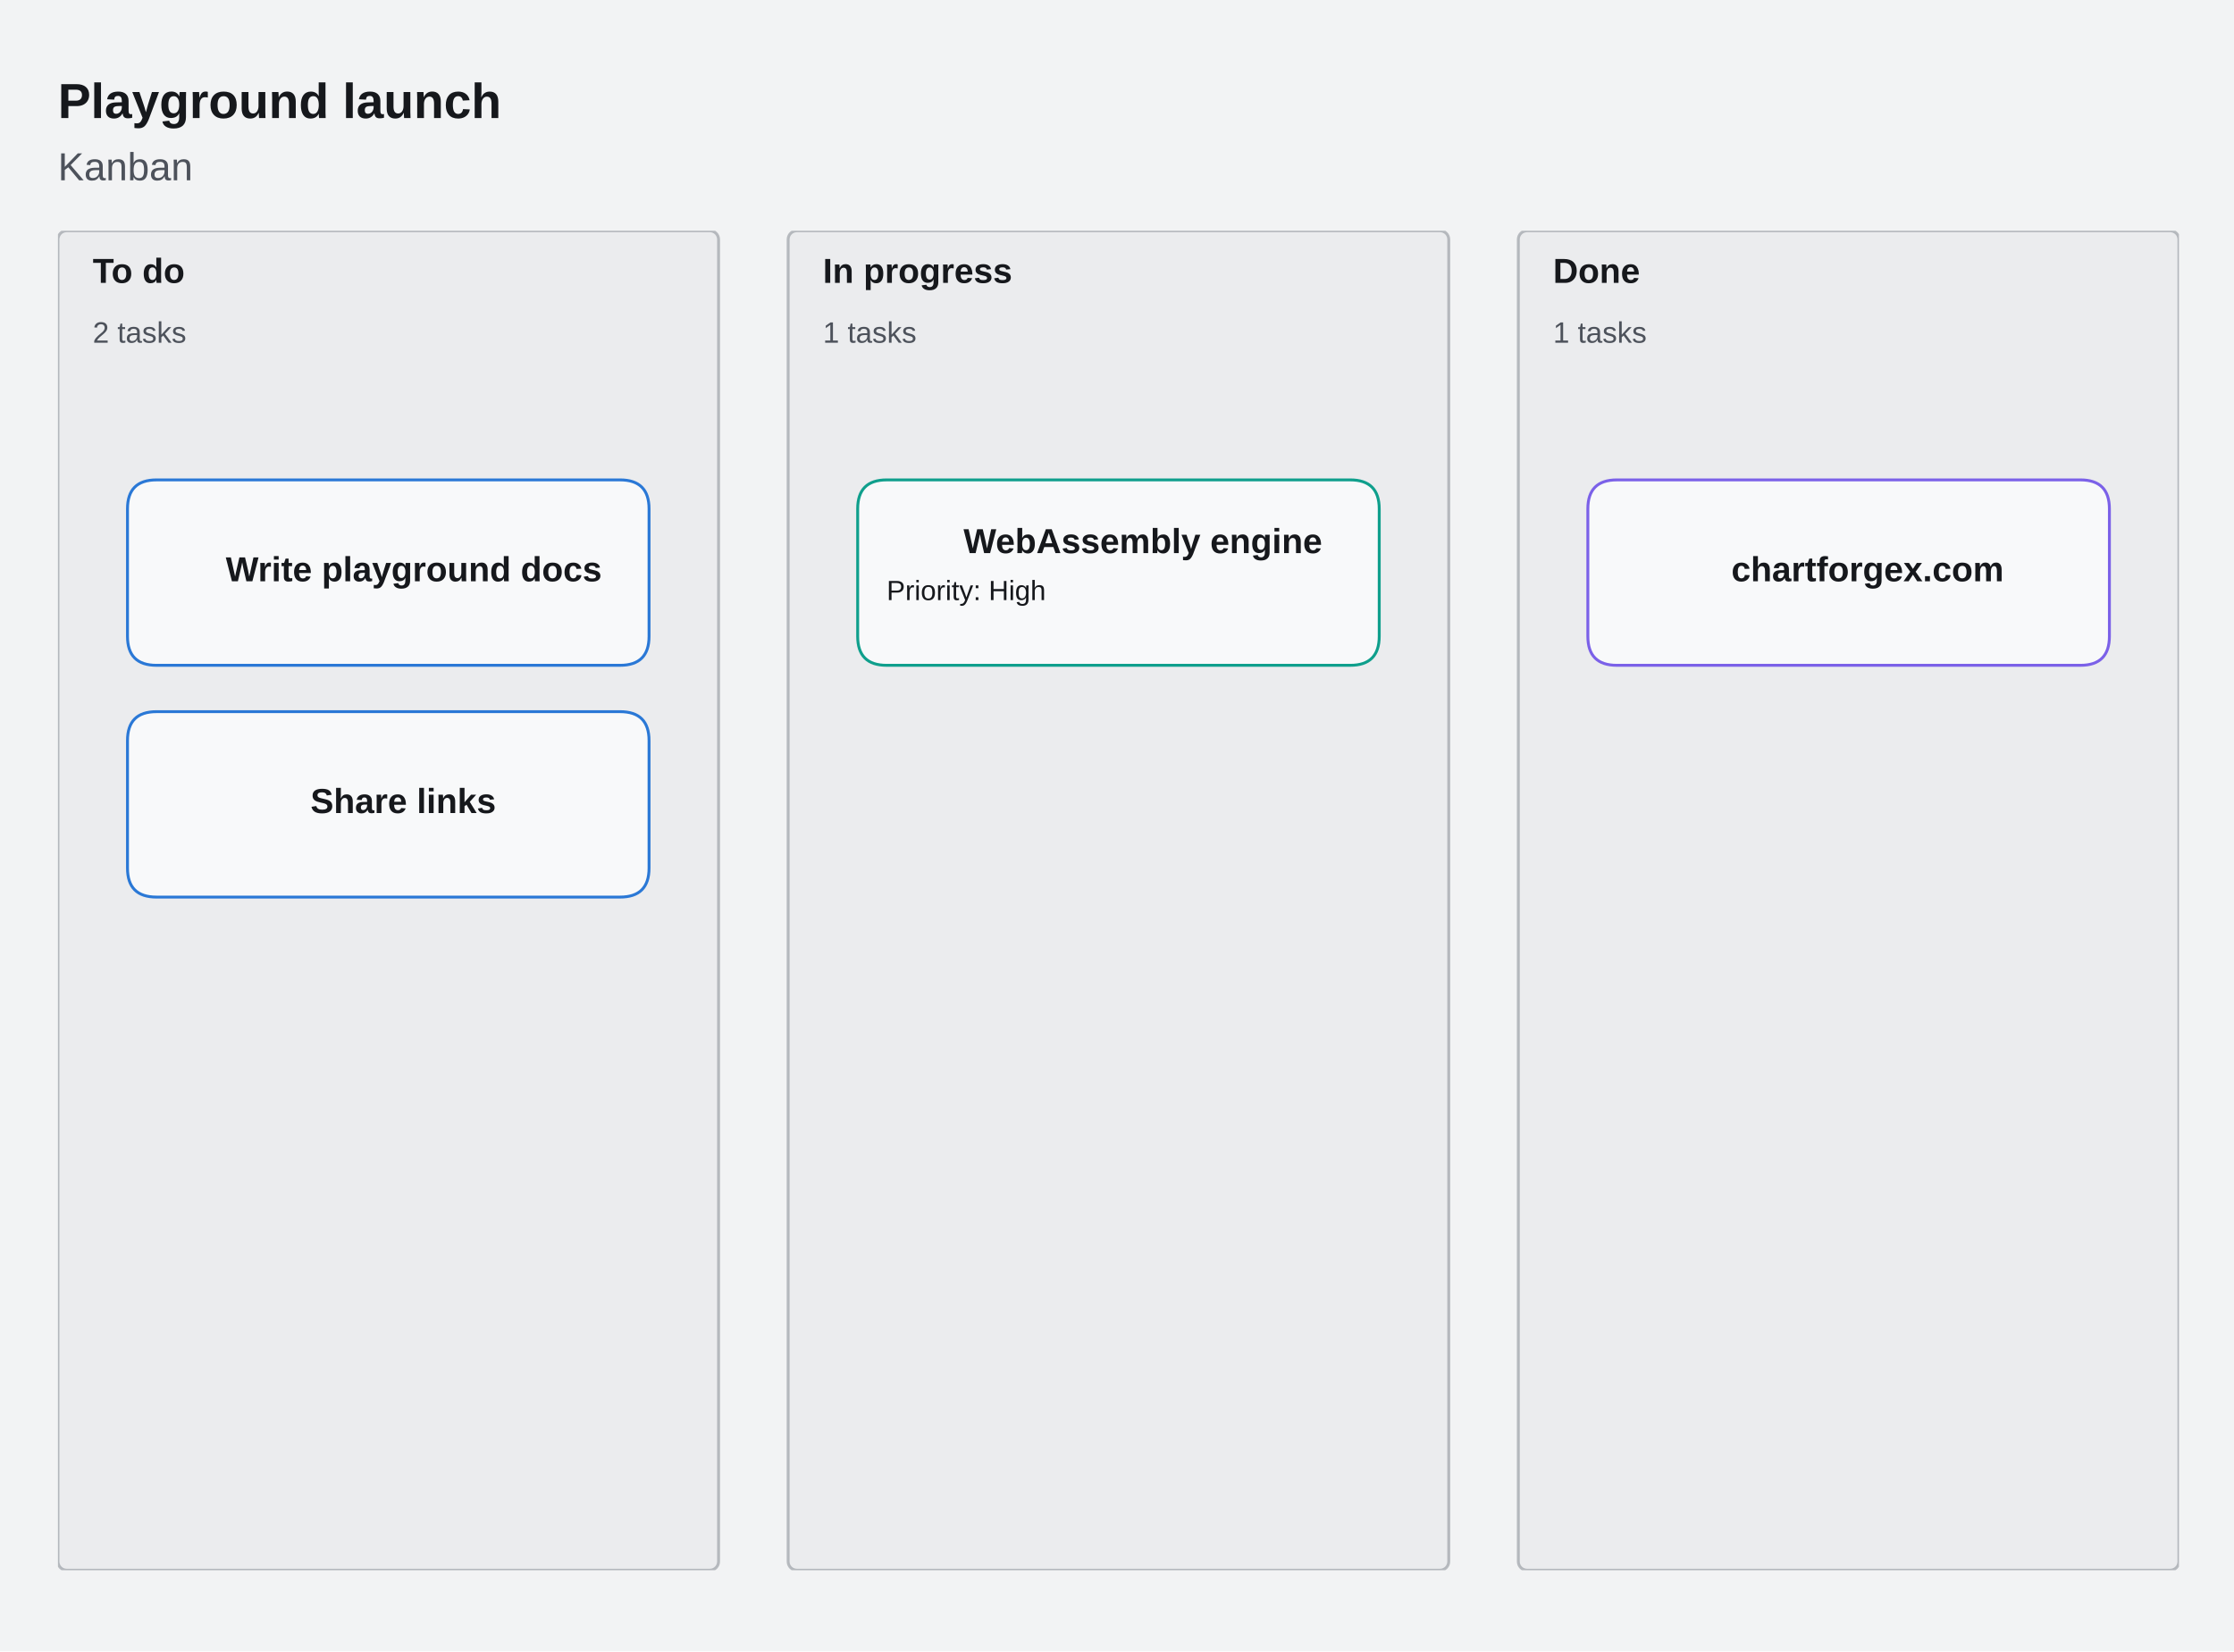
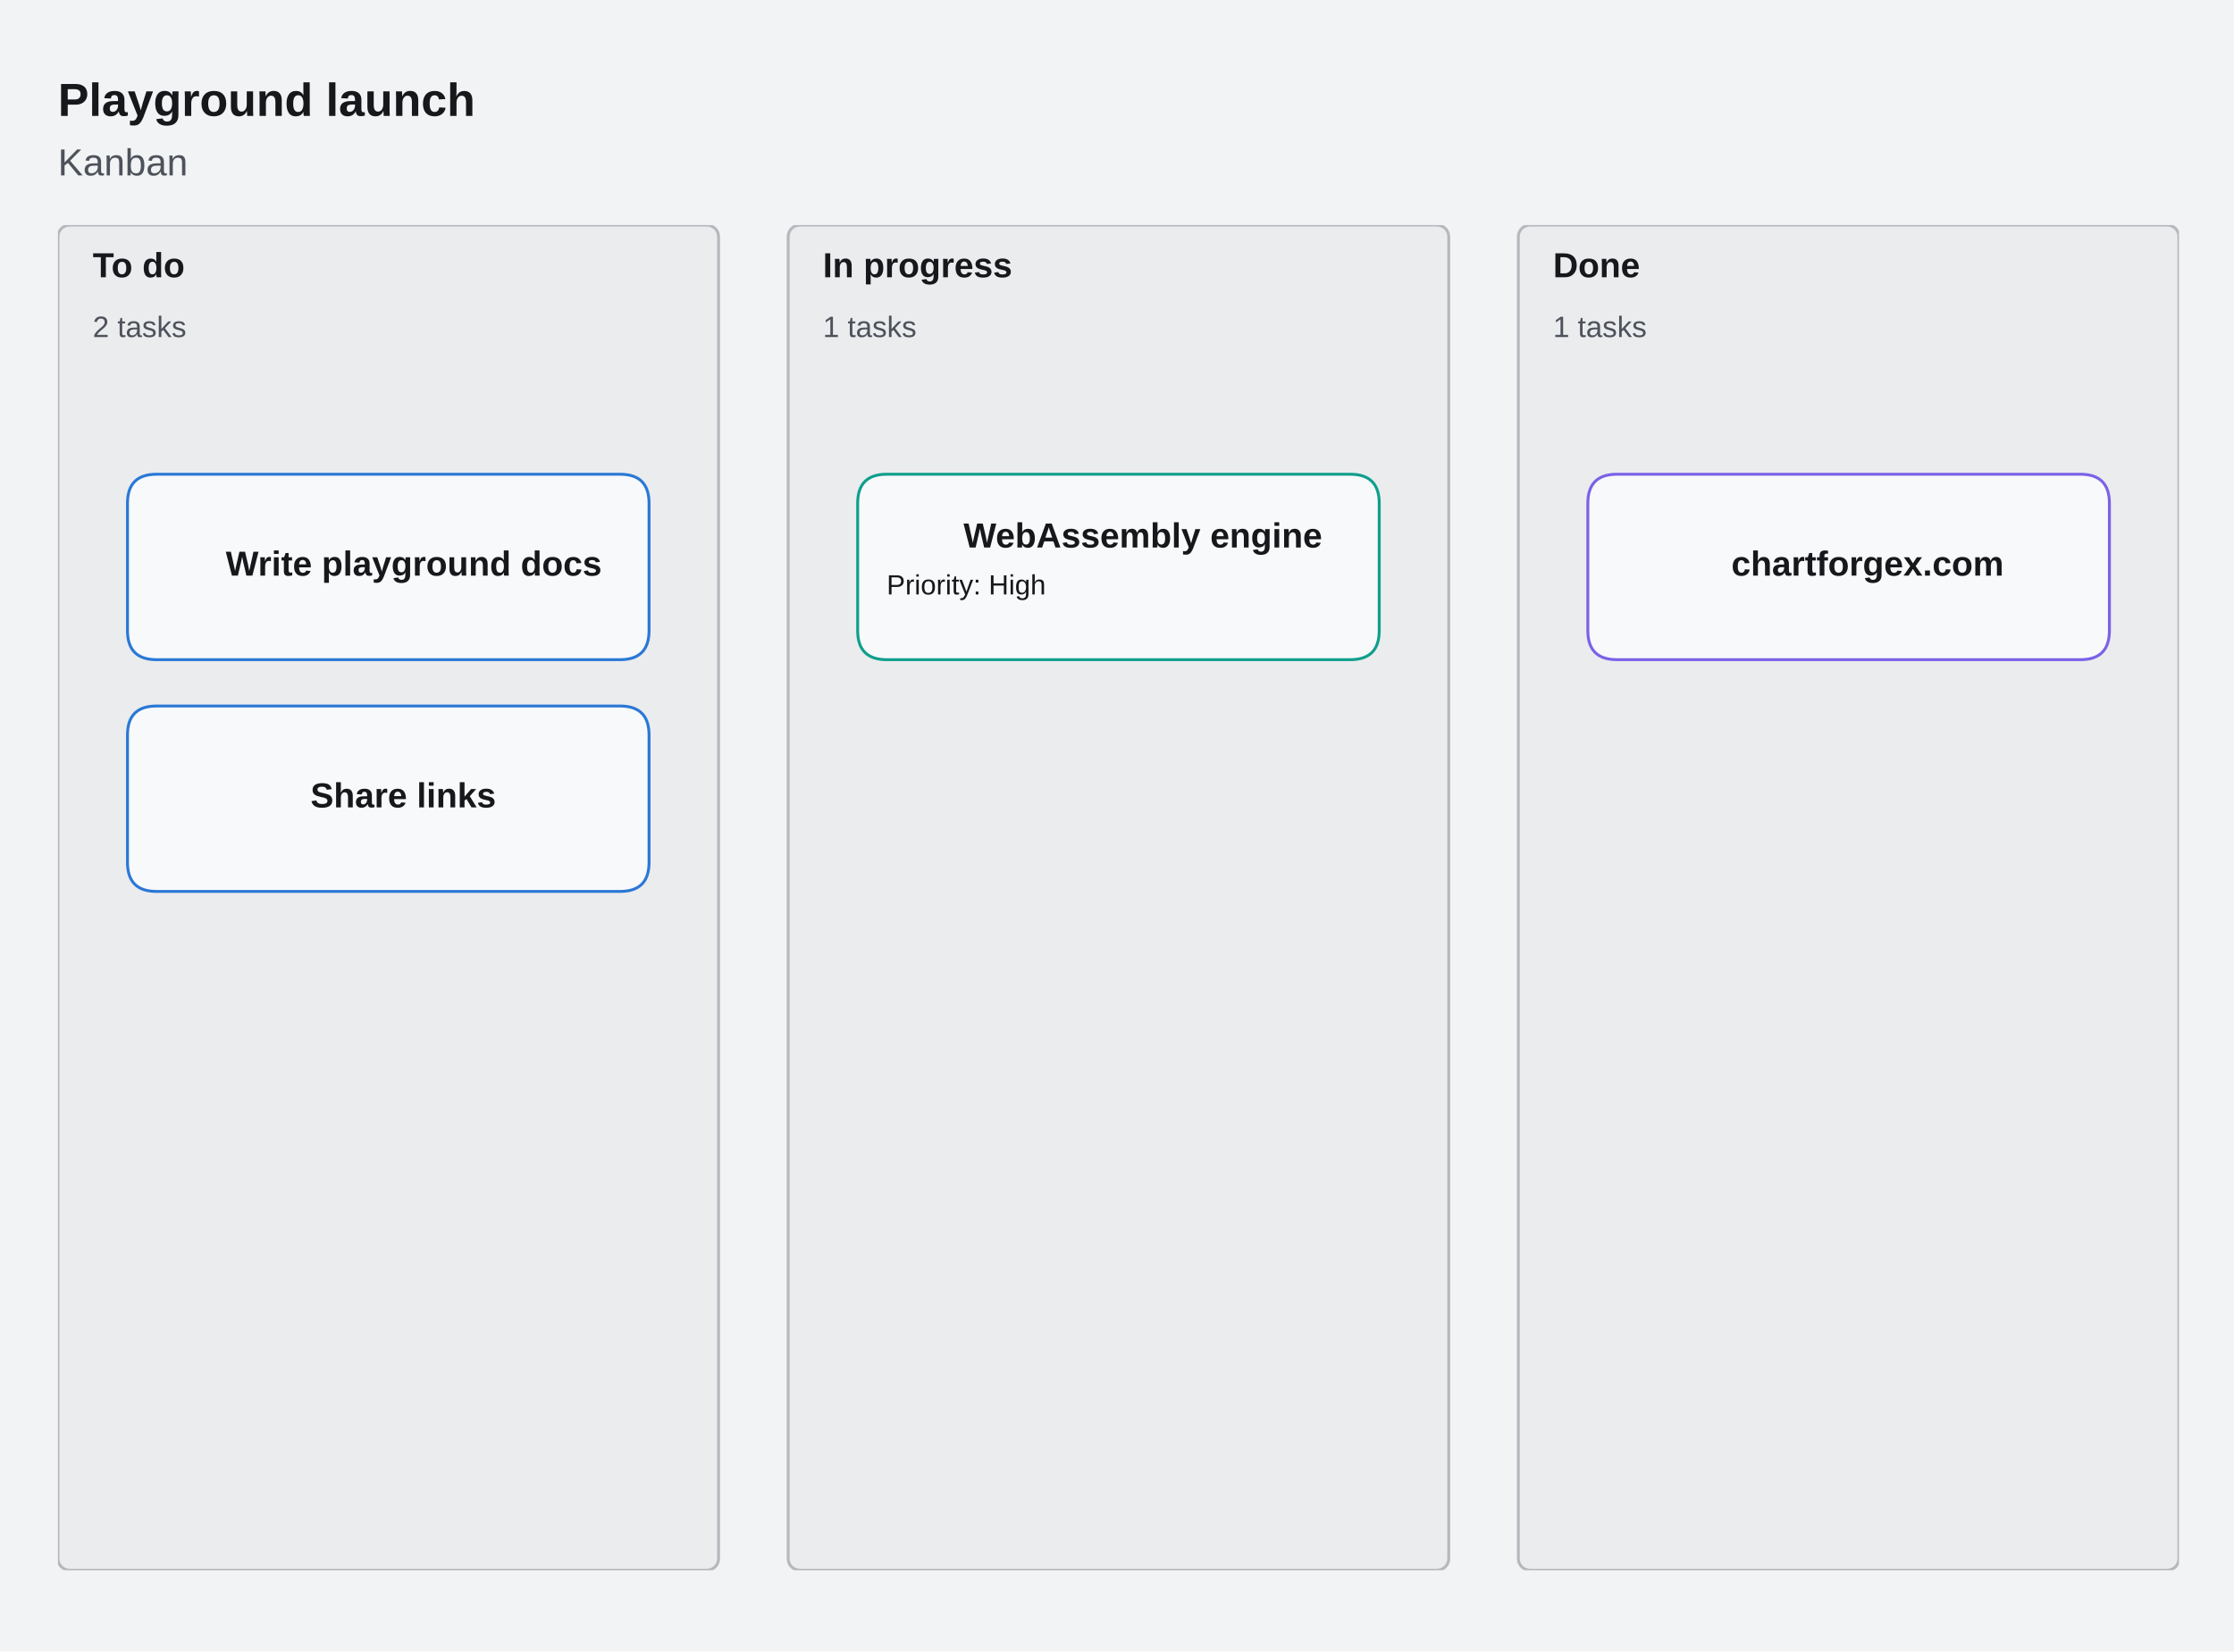
<svg xmlns="http://www.w3.org/2000/svg" width="771" height="570" viewBox="8 0 771 570" stroke-linecap="round" stroke-linejoin="round" style="max-width:100%;height:auto;display:block" role="img" aria-label="Playground launch" aria-labelledby="cfx-mm-kanban-l-title" aria-describedby="cfx-mm-kanban-l-description">
  <defs>
    <clipPath id="cfx-mm-kanban-l-clip-1" clipPathUnits="userSpaceOnUse">
      <rect x="28" y="28" width="732" height="514" />
    </clipPath>
    <clipPath id="cfx-mm-kanban-l-clip-10" clipPathUnits="userSpaceOnUse">
-       <rect x="28" y="79.65" width="732" height="462.35" />
+       <rect x="28" y="77.7" width="732" height="464.3" />
    </clipPath>
  </defs>
  <rect x="0" y="0" width="788" height="570" rx="0" data-cfx-role="background" fill="#F2F3F4" stroke="none" stroke-width="1" />
  <g clip-path="url(#cfx-mm-kanban-l-clip-1)">
-     <g data-cfx-role="frame-heading-source" data-cfx-authored-font-request="Calibri, Carlito, Segoe UI, Arial, system-ui, sans-serif|700|normal|17|">
+     <g data-cfx-role="frame-heading-source" data-cfx-authored-font-request="Calibri, Carlito, Segoe UI, Arial, system-ui, sans-serif|600|normal|16|">
      <g data-cfx-role="frame-heading">
-         <text x="28" y="40.75" font-family="Calibri, Carlito, Segoe UI, Arial, system-ui, sans-serif" font-size="17" font-weight="700" font-style="normal" fill="#16181C" xml:space="preserve" style="white-space:pre;font-language-override:normal;font-palette:normal">Playground launch</text>
+         <text x="28" y="40" font-family="Calibri, Carlito, Segoe UI, Arial, system-ui, sans-serif" font-size="16" font-weight="600" font-style="normal" fill="#16181C" xml:space="preserve" style="white-space:pre;font-language-override:normal;font-palette:normal">Playground launch</text>
      </g>
    </g>
-     <g data-cfx-role="frame-heading-source" data-cfx-authored-font-request="Calibri, Carlito, Segoe UI, Arial, system-ui, sans-serif|400|normal|13.5|">
+     <g data-cfx-role="frame-heading-source" data-cfx-authored-font-request="Calibri, Carlito, Segoe UI, Arial, system-ui, sans-serif|400|normal|13|">
      <g data-cfx-role="frame-heading">
-         <text x="28" y="62.225" font-family="Calibri, Carlito, Segoe UI, Arial, system-ui, sans-serif" font-size="13.5" font-weight="400" font-style="normal" fill="#4D525B" xml:space="preserve" style="white-space:pre;font-language-override:normal;font-palette:normal">Kanban</text>
+         <text x="28" y="60.55" font-family="Calibri, Carlito, Segoe UI, Arial, system-ui, sans-serif" font-size="13" font-weight="400" font-style="normal" fill="#4D525B" xml:space="preserve" style="white-space:pre;font-language-override:normal;font-palette:normal">Kanban</text>
      </g>
    </g>
  </g>
  <g id="cfx-mm-kanban-l-node-9" data-cfx-source-id="mermaid-kanban" data-cfx-role="topology" class="cfx-topology" data-canvas-surface-style="Plain" data-cfx-active-scenario="" data-cfx-map-background-style="Dots" data-cfx-projection="" data-cfx-scenario-count="0" data-cfx-scenario-ids="" data-cfx-scenarios="[]" data-cfx-viewport="" data-chart-id="mermaid-kanban" data-fit-content-to-viewport="false" data-header-style="Standard" data-layout-direction="LeftToRight" data-layout-mode="DenseGrouped" data-node-surface-style="Card" data-visual-style="Default">
    <g clip-path="url(#cfx-mm-kanban-l-clip-10)">
      <g id="cfx-mm-kanban-l-node-11" data-cfx-source-id="todo" data-cfx-role="topology-group" class="cfx-topology__group cfx-mermaid-kanban-column" data-cfx-meta-mermaid-id="todo" data-cfx-meta-mermaid-order="0" data-cfx-meta-mermaid-source-column="3" data-cfx-meta-mermaid-source-label="To do" data-cfx-meta-mermaid-source-length="11" data-cfx-meta-mermaid-source-line="5" data-cfx-selected="false" data-cfx-status="Unknown" data-group-applied-layout-policy="VerticalStack" data-group-color="" data-group-id="todo" data-group-label="To do" data-group-layout-direction="" data-group-layout-policy="VerticalStack" data-group-symbol="" data-parent-group-id="" data-scenario-ids="" data-scenario-step-indices="">
-         <rect x="28" y="79.65" width="228" height="462.35" rx="3" data-cfx-role="topology-group-surface" fill="rgba(124,129,138,0.059)" stroke="rgba(124,129,138,0.502)" stroke-width="1" />
+         <rect x="28" y="77.7" width="228" height="464.3" rx="4" data-cfx-role="topology-group-surface" fill="rgba(124,129,138,0.059)" stroke="rgba(124,129,138,0.502)" stroke-width="1" />
        <g data-cfx-role="topology-group-label">
-           <text x="40" y="97.65" font-family="Calibri, Carlito, Segoe UI, Arial, system-ui, sans-serif" font-size="12" font-weight="600" font-style="normal" fill="#16181C" xml:space="preserve" style="white-space:pre;font-language-override:normal;font-palette:normal">To do</text>
+           <text x="40" y="95.7" font-family="Calibri, Carlito, Segoe UI, Arial, system-ui, sans-serif" font-size="12" font-weight="600" font-style="normal" fill="#16181C" xml:space="preserve" style="white-space:pre;font-language-override:normal;font-palette:normal">To do</text>
        </g>
        <g data-cfx-role="topology-group-subtitle">
-           <text x="40" y="118.3" font-family="Calibri, Carlito, Segoe UI, Arial, system-ui, sans-serif" font-size="10.2" font-weight="400" font-style="normal" fill="#4D525B" xml:space="preserve" style="white-space:pre;font-language-override:normal;font-palette:normal">2 tasks</text>
+           <text x="40" y="116.35" font-family="Calibri, Carlito, Segoe UI, Arial, system-ui, sans-serif" font-size="10.2" font-weight="400" font-style="normal" fill="#4D525B" xml:space="preserve" style="white-space:pre;font-language-override:normal;font-palette:normal">2 tasks</text>
        </g>
      </g>
      <g id="cfx-mm-kanban-l-node-16" data-cfx-source-id="doing" data-cfx-role="topology-group" class="cfx-topology__group cfx-mermaid-kanban-column" data-cfx-meta-mermaid-id="doing" data-cfx-meta-mermaid-order="1" data-cfx-meta-mermaid-source-column="3" data-cfx-meta-mermaid-source-label="In progress" data-cfx-meta-mermaid-source-length="18" data-cfx-meta-mermaid-source-line="8" data-cfx-selected="false" data-cfx-status="Unknown" data-group-applied-layout-policy="VerticalStack" data-group-color="" data-group-id="doing" data-group-label="In progress" data-group-layout-direction="" data-group-layout-policy="VerticalStack" data-group-symbol="" data-parent-group-id="" data-scenario-ids="" data-scenario-step-indices="">
-         <rect x="280" y="79.65" width="228" height="462.35" rx="3" data-cfx-role="topology-group-surface" fill="rgba(124,129,138,0.059)" stroke="rgba(124,129,138,0.502)" stroke-width="1" />
+         <rect x="280" y="77.7" width="228" height="464.3" rx="4" data-cfx-role="topology-group-surface" fill="rgba(124,129,138,0.059)" stroke="rgba(124,129,138,0.502)" stroke-width="1" />
        <g data-cfx-role="topology-group-label">
-           <text x="292" y="97.65" font-family="Calibri, Carlito, Segoe UI, Arial, system-ui, sans-serif" font-size="12" font-weight="600" font-style="normal" fill="#16181C" xml:space="preserve" style="white-space:pre;font-language-override:normal;font-palette:normal">In progress</text>
+           <text x="292" y="95.7" font-family="Calibri, Carlito, Segoe UI, Arial, system-ui, sans-serif" font-size="12" font-weight="600" font-style="normal" fill="#16181C" xml:space="preserve" style="white-space:pre;font-language-override:normal;font-palette:normal">In progress</text>
        </g>
        <g data-cfx-role="topology-group-subtitle">
-           <text x="292" y="118.3" font-family="Calibri, Carlito, Segoe UI, Arial, system-ui, sans-serif" font-size="10.2" font-weight="400" font-style="normal" fill="#4D525B" xml:space="preserve" style="white-space:pre;font-language-override:normal;font-palette:normal">1 tasks</text>
+           <text x="292" y="116.35" font-family="Calibri, Carlito, Segoe UI, Arial, system-ui, sans-serif" font-size="10.2" font-weight="400" font-style="normal" fill="#4D525B" xml:space="preserve" style="white-space:pre;font-language-override:normal;font-palette:normal">1 tasks</text>
        </g>
      </g>
      <g id="cfx-mm-kanban-l-node-21" data-cfx-source-id="done" data-cfx-role="topology-group" class="cfx-topology__group cfx-mermaid-kanban-column" data-cfx-meta-mermaid-id="done" data-cfx-meta-mermaid-order="2" data-cfx-meta-mermaid-source-column="3" data-cfx-meta-mermaid-source-label="Done" data-cfx-meta-mermaid-source-length="10" data-cfx-meta-mermaid-source-line="10" data-cfx-selected="false" data-cfx-status="Unknown" data-group-applied-layout-policy="VerticalStack" data-group-color="" data-group-id="done" data-group-label="Done" data-group-layout-direction="" data-group-layout-policy="VerticalStack" data-group-symbol="" data-parent-group-id="" data-scenario-ids="" data-scenario-step-indices="">
-         <rect x="532" y="79.65" width="228" height="462.35" rx="3" data-cfx-role="topology-group-surface" fill="rgba(124,129,138,0.059)" stroke="rgba(124,129,138,0.502)" stroke-width="1" />
+         <rect x="532" y="77.7" width="228" height="464.3" rx="4" data-cfx-role="topology-group-surface" fill="rgba(124,129,138,0.059)" stroke="rgba(124,129,138,0.502)" stroke-width="1" />
        <g data-cfx-role="topology-group-label">
-           <text x="544" y="97.65" font-family="Calibri, Carlito, Segoe UI, Arial, system-ui, sans-serif" font-size="12" font-weight="600" font-style="normal" fill="#16181C" xml:space="preserve" style="white-space:pre;font-language-override:normal;font-palette:normal">Done</text>
+           <text x="544" y="95.7" font-family="Calibri, Carlito, Segoe UI, Arial, system-ui, sans-serif" font-size="12" font-weight="600" font-style="normal" fill="#16181C" xml:space="preserve" style="white-space:pre;font-language-override:normal;font-palette:normal">Done</text>
        </g>
        <g data-cfx-role="topology-group-subtitle">
-           <text x="544" y="118.3" font-family="Calibri, Carlito, Segoe UI, Arial, system-ui, sans-serif" font-size="10.2" font-weight="400" font-style="normal" fill="#4D525B" xml:space="preserve" style="white-space:pre;font-language-override:normal;font-palette:normal">1 tasks</text>
+           <text x="544" y="116.35" font-family="Calibri, Carlito, Segoe UI, Arial, system-ui, sans-serif" font-size="10.2" font-weight="400" font-style="normal" fill="#4D525B" xml:space="preserve" style="white-space:pre;font-language-override:normal;font-palette:normal">1 tasks</text>
        </g>
      </g>
      <g id="cfx-mm-kanban-l-node-26" data-cfx-source-id="docs" data-cfx-role="topology-node" class="cfx-topology__node cfx-mermaid-kanban-task" data-cfx-meta-mermaid-column="todo" data-cfx-meta-mermaid-id="docs" data-cfx-meta-mermaid-order="0" data-cfx-meta-mermaid-source-column="5" data-cfx-meta-mermaid-source-label="Write playground docs" data-cfx-meta-mermaid-source-length="27" data-cfx-meta-mermaid-source-line="6" data-cfx-selected="false" data-cfx-status="Unknown" data-group-id="todo" data-group-label="To do" data-node-badge="" data-node-detail-count="0" data-node-display-mode="Card" data-node-id="docs" data-node-kind="Generic" data-node-label="Write playground docs" data-node-palette-index="0" data-node-shape="Rounded" data-scenario-ids="" data-scenario-step-indices="">
-         <path d="M 62 165.65 L 222 165.65 C 228.667 165.65 232 168.983 232 175.65 L 232 219.65 C 232 226.317 228.667 229.65 222 229.65 L 62 229.65 C 55.333 229.65 52 226.317 52 219.65 L 52 175.65 C 52 168.983 55.333 165.65 62 165.65 Z" data-cfx-role="topology-node-surface" fill="#F8F9FA" stroke="#2A78D6" stroke-width="1" fill-rule="evenodd" />
+         <path d="M 62 163.7 L 222 163.7 C 228.667 163.7 232 167.033 232 173.7 L 232 217.7 C 232 224.367 228.667 227.7 222 227.7 L 62 227.7 C 55.333 227.7 52 224.367 52 217.7 L 52 173.7 C 52 167.033 55.333 163.7 62 163.7 Z" data-cfx-role="topology-node-surface" fill="#F8F9FA" stroke="#2A78D6" stroke-width="1" fill-rule="evenodd" />
        <g id="cfx-mm-kanban-l-node-28" data-cfx-source-id="docs-label" data-cfx-role="topology-node-label">
-           <text x="85.911" y="200.65" font-family="Calibri, Carlito, Segoe UI, Arial, system-ui, sans-serif" font-size="12" font-weight="600" font-style="normal" fill="#16181C" xml:space="preserve" style="white-space:pre;font-language-override:normal;font-palette:normal">Write playground docs</text>
+           <text x="85.911" y="198.7" font-family="Calibri, Carlito, Segoe UI, Arial, system-ui, sans-serif" font-size="12" font-weight="600" font-style="normal" fill="#16181C" xml:space="preserve" style="white-space:pre;font-language-override:normal;font-palette:normal">Write playground docs</text>
        </g>
      </g>
      <g id="cfx-mm-kanban-l-node-30" data-cfx-source-id="share" data-cfx-role="topology-node" class="cfx-topology__node cfx-mermaid-kanban-task" data-cfx-meta-mermaid-column="todo" data-cfx-meta-mermaid-id="share" data-cfx-meta-mermaid-order="1" data-cfx-meta-mermaid-source-column="5" data-cfx-meta-mermaid-source-label="Share links" data-cfx-meta-mermaid-source-length="18" data-cfx-meta-mermaid-source-line="7" data-cfx-selected="false" data-cfx-status="Unknown" data-group-id="todo" data-group-label="To do" data-node-badge="" data-node-detail-count="0" data-node-display-mode="Card" data-node-id="share" data-node-kind="Generic" data-node-label="Share links" data-node-palette-index="0" data-node-shape="Rounded" data-scenario-ids="" data-scenario-step-indices="">
-         <path d="M 62 245.65 L 222 245.65 C 228.667 245.65 232 248.983 232 255.65 L 232 299.65 C 232 306.317 228.667 309.65 222 309.65 L 62 309.65 C 55.333 309.65 52 306.317 52 299.65 L 52 255.65 C 52 248.983 55.333 245.65 62 245.65 Z" data-cfx-role="topology-node-surface" fill="#F8F9FA" stroke="#2A78D6" stroke-width="1" fill-rule="evenodd" />
+         <path d="M 62 243.7 L 222 243.7 C 228.667 243.7 232 247.033 232 253.7 L 232 297.7 C 232 304.367 228.667 307.7 222 307.7 L 62 307.7 C 55.333 307.7 52 304.367 52 297.7 L 52 253.7 C 52 247.033 55.333 243.7 62 243.7 Z" data-cfx-role="topology-node-surface" fill="#F8F9FA" stroke="#2A78D6" stroke-width="1" fill-rule="evenodd" />
        <g id="cfx-mm-kanban-l-node-32" data-cfx-source-id="share-label" data-cfx-role="topology-node-label">
-           <text x="115.149" y="280.65" font-family="Calibri, Carlito, Segoe UI, Arial, system-ui, sans-serif" font-size="12" font-weight="600" font-style="normal" fill="#16181C" xml:space="preserve" style="white-space:pre;font-language-override:normal;font-palette:normal">Share links</text>
+           <text x="115.149" y="278.7" font-family="Calibri, Carlito, Segoe UI, Arial, system-ui, sans-serif" font-size="12" font-weight="600" font-style="normal" fill="#16181C" xml:space="preserve" style="white-space:pre;font-language-override:normal;font-palette:normal">Share links</text>
        </g>
      </g>
      <g id="cfx-mm-kanban-l-node-34" data-cfx-source-id="engine" data-cfx-role="topology-node" class="cfx-topology__node cfx-mermaid-kanban-task" data-cfx-meta-mermaid-column="doing" data-cfx-meta-mermaid-id="engine" data-cfx-meta-mermaid-meta-priority="High" data-cfx-meta-mermaid-metadata-source="@{ priority: &quot;High&quot; }" data-cfx-meta-mermaid-order="0" data-cfx-meta-mermaid-source-column="5" data-cfx-meta-mermaid-source-label="WebAssembly engine" data-cfx-meta-mermaid-source-length="47" data-cfx-meta-mermaid-source-line="9" data-cfx-selected="false" data-cfx-status="Unknown" data-group-id="doing" data-group-label="In progress" data-node-badge="" data-node-detail-count="1" data-node-display-mode="Card" data-node-id="engine" data-node-kind="Generic" data-node-label="WebAssembly engine" data-node-palette-index="1" data-node-shape="Rounded" data-scenario-ids="" data-scenario-step-indices="">
-         <path d="M 314 165.65 L 474 165.65 C 480.667 165.65 484 168.983 484 175.65 L 484 219.65 C 484 226.317 480.667 229.65 474 229.65 L 314 229.65 C 307.333 229.65 304 226.317 304 219.65 L 304 175.65 C 304 168.983 307.333 165.65 314 165.65 Z" data-cfx-role="topology-node-surface" fill="#F8F9FA" stroke="#0F9F8C" stroke-width="1" fill-rule="evenodd" />
+         <path d="M 314 163.7 L 474 163.7 C 480.667 163.7 484 167.033 484 173.7 L 484 217.7 C 484 224.367 480.667 227.7 474 227.7 L 314 227.7 C 307.333 227.7 304 224.367 304 217.7 L 304 173.7 C 304 167.033 307.333 163.7 314 163.7 Z" data-cfx-role="topology-node-surface" fill="#F8F9FA" stroke="#0F9F8C" stroke-width="1" fill-rule="evenodd" />
        <g id="cfx-mm-kanban-l-node-36" data-cfx-source-id="engine-label" data-cfx-role="topology-node-label">
-           <text x="340.521" y="190.93" font-family="Calibri, Carlito, Segoe UI, Arial, system-ui, sans-serif" font-size="12" font-weight="600" font-style="normal" fill="#16181C" xml:space="preserve" style="white-space:pre;font-language-override:normal;font-palette:normal">WebAssembly engine</text>
+           <text x="340.521" y="188.98" font-family="Calibri, Carlito, Segoe UI, Arial, system-ui, sans-serif" font-size="12" font-weight="600" font-style="normal" fill="#16181C" xml:space="preserve" style="white-space:pre;font-language-override:normal;font-palette:normal">WebAssembly engine</text>
        </g>
        <g data-cfx-role="topology-node-detail">
-           <text x="314" y="207.13" font-family="Calibri, Carlito, Segoe UI, Arial, system-ui, sans-serif" font-size="9.6" font-weight="400" font-style="normal" fill="#16181C" xml:space="preserve" style="white-space:pre;font-language-override:normal;font-palette:normal">Priority: High</text>
+           <text x="314" y="205.18" font-family="Calibri, Carlito, Segoe UI, Arial, system-ui, sans-serif" font-size="9.6" font-weight="400" font-style="normal" fill="#16181C" xml:space="preserve" style="white-space:pre;font-language-override:normal;font-palette:normal">Priority: High</text>
        </g>
      </g>
      <g id="cfx-mm-kanban-l-node-39" data-cfx-source-id="site" data-cfx-role="topology-node" class="cfx-topology__node cfx-mermaid-kanban-task" data-cfx-meta-mermaid-column="done" data-cfx-meta-mermaid-id="site" data-cfx-meta-mermaid-order="0" data-cfx-meta-mermaid-source-column="5" data-cfx-meta-mermaid-source-label="chartforgex.com" data-cfx-meta-mermaid-source-length="21" data-cfx-meta-mermaid-source-line="11" data-cfx-selected="false" data-cfx-status="Unknown" data-group-id="done" data-group-label="Done" data-node-badge="" data-node-detail-count="0" data-node-display-mode="Card" data-node-id="site" data-node-kind="Generic" data-node-label="chartforgex.com" data-node-palette-index="2" data-node-shape="Rounded" data-scenario-ids="" data-scenario-step-indices="">
-         <path d="M 566 165.65 L 726 165.65 C 732.667 165.65 736 168.983 736 175.65 L 736 219.65 C 736 226.317 732.667 229.65 726 229.65 L 566 229.65 C 559.333 229.65 556 226.317 556 219.65 L 556 175.65 C 556 168.983 559.333 165.65 566 165.65 Z" data-cfx-role="topology-node-surface" fill="#F8F9FA" stroke="#7B61E8" stroke-width="1" fill-rule="evenodd" />
+         <path d="M 566 163.7 L 726 163.7 C 732.667 163.7 736 167.033 736 173.7 L 736 217.7 C 736 224.367 732.667 227.7 726 227.7 L 566 227.7 C 559.333 227.7 556 224.367 556 217.7 L 556 173.7 C 556 167.033 559.333 163.7 566 163.7 Z" data-cfx-role="topology-node-surface" fill="#F8F9FA" stroke="#7B61E8" stroke-width="1" fill-rule="evenodd" />
        <g id="cfx-mm-kanban-l-node-41" data-cfx-source-id="site-label" data-cfx-role="topology-node-label">
-           <text x="605.526" y="200.65" font-family="Calibri, Carlito, Segoe UI, Arial, system-ui, sans-serif" font-size="12" font-weight="600" font-style="normal" fill="#16181C" xml:space="preserve" style="white-space:pre;font-language-override:normal;font-palette:normal">chartforgex.com</text>
+           <text x="605.526" y="198.7" font-family="Calibri, Carlito, Segoe UI, Arial, system-ui, sans-serif" font-size="12" font-weight="600" font-style="normal" fill="#16181C" xml:space="preserve" style="white-space:pre;font-language-override:normal;font-palette:normal">chartforgex.com</text>
        </g>
      </g>
    </g>
  </g>
</svg>
